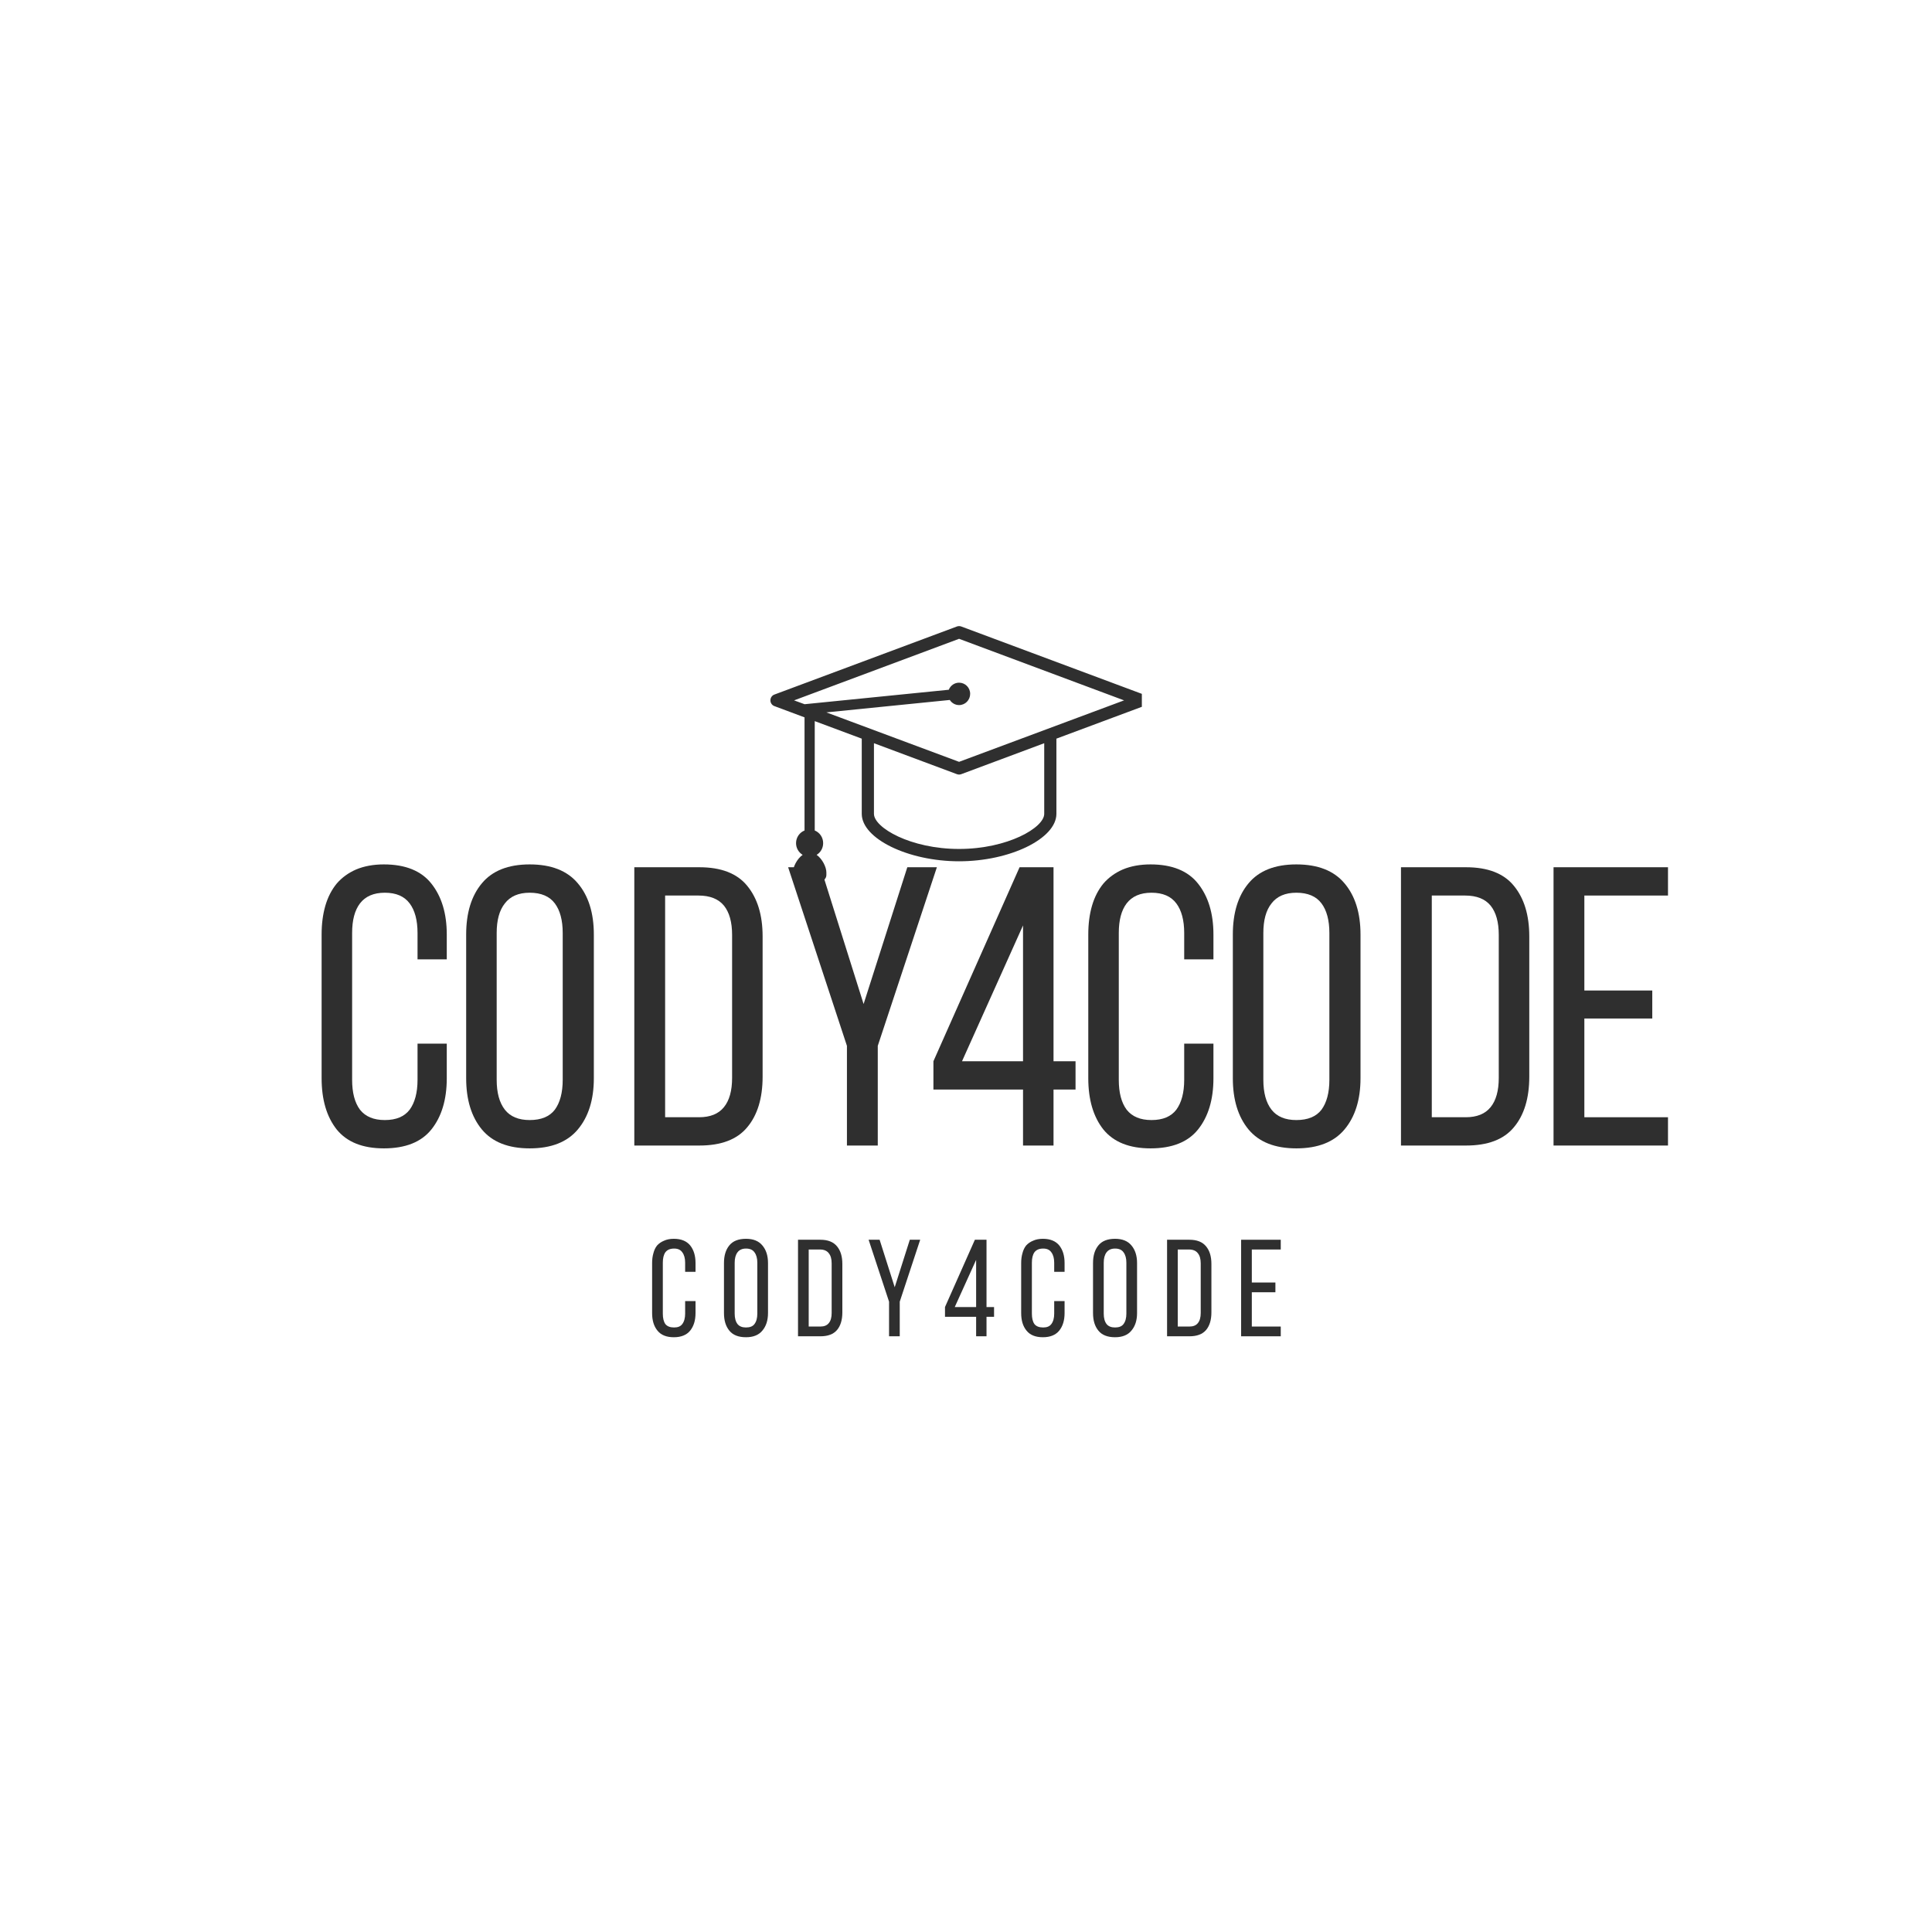
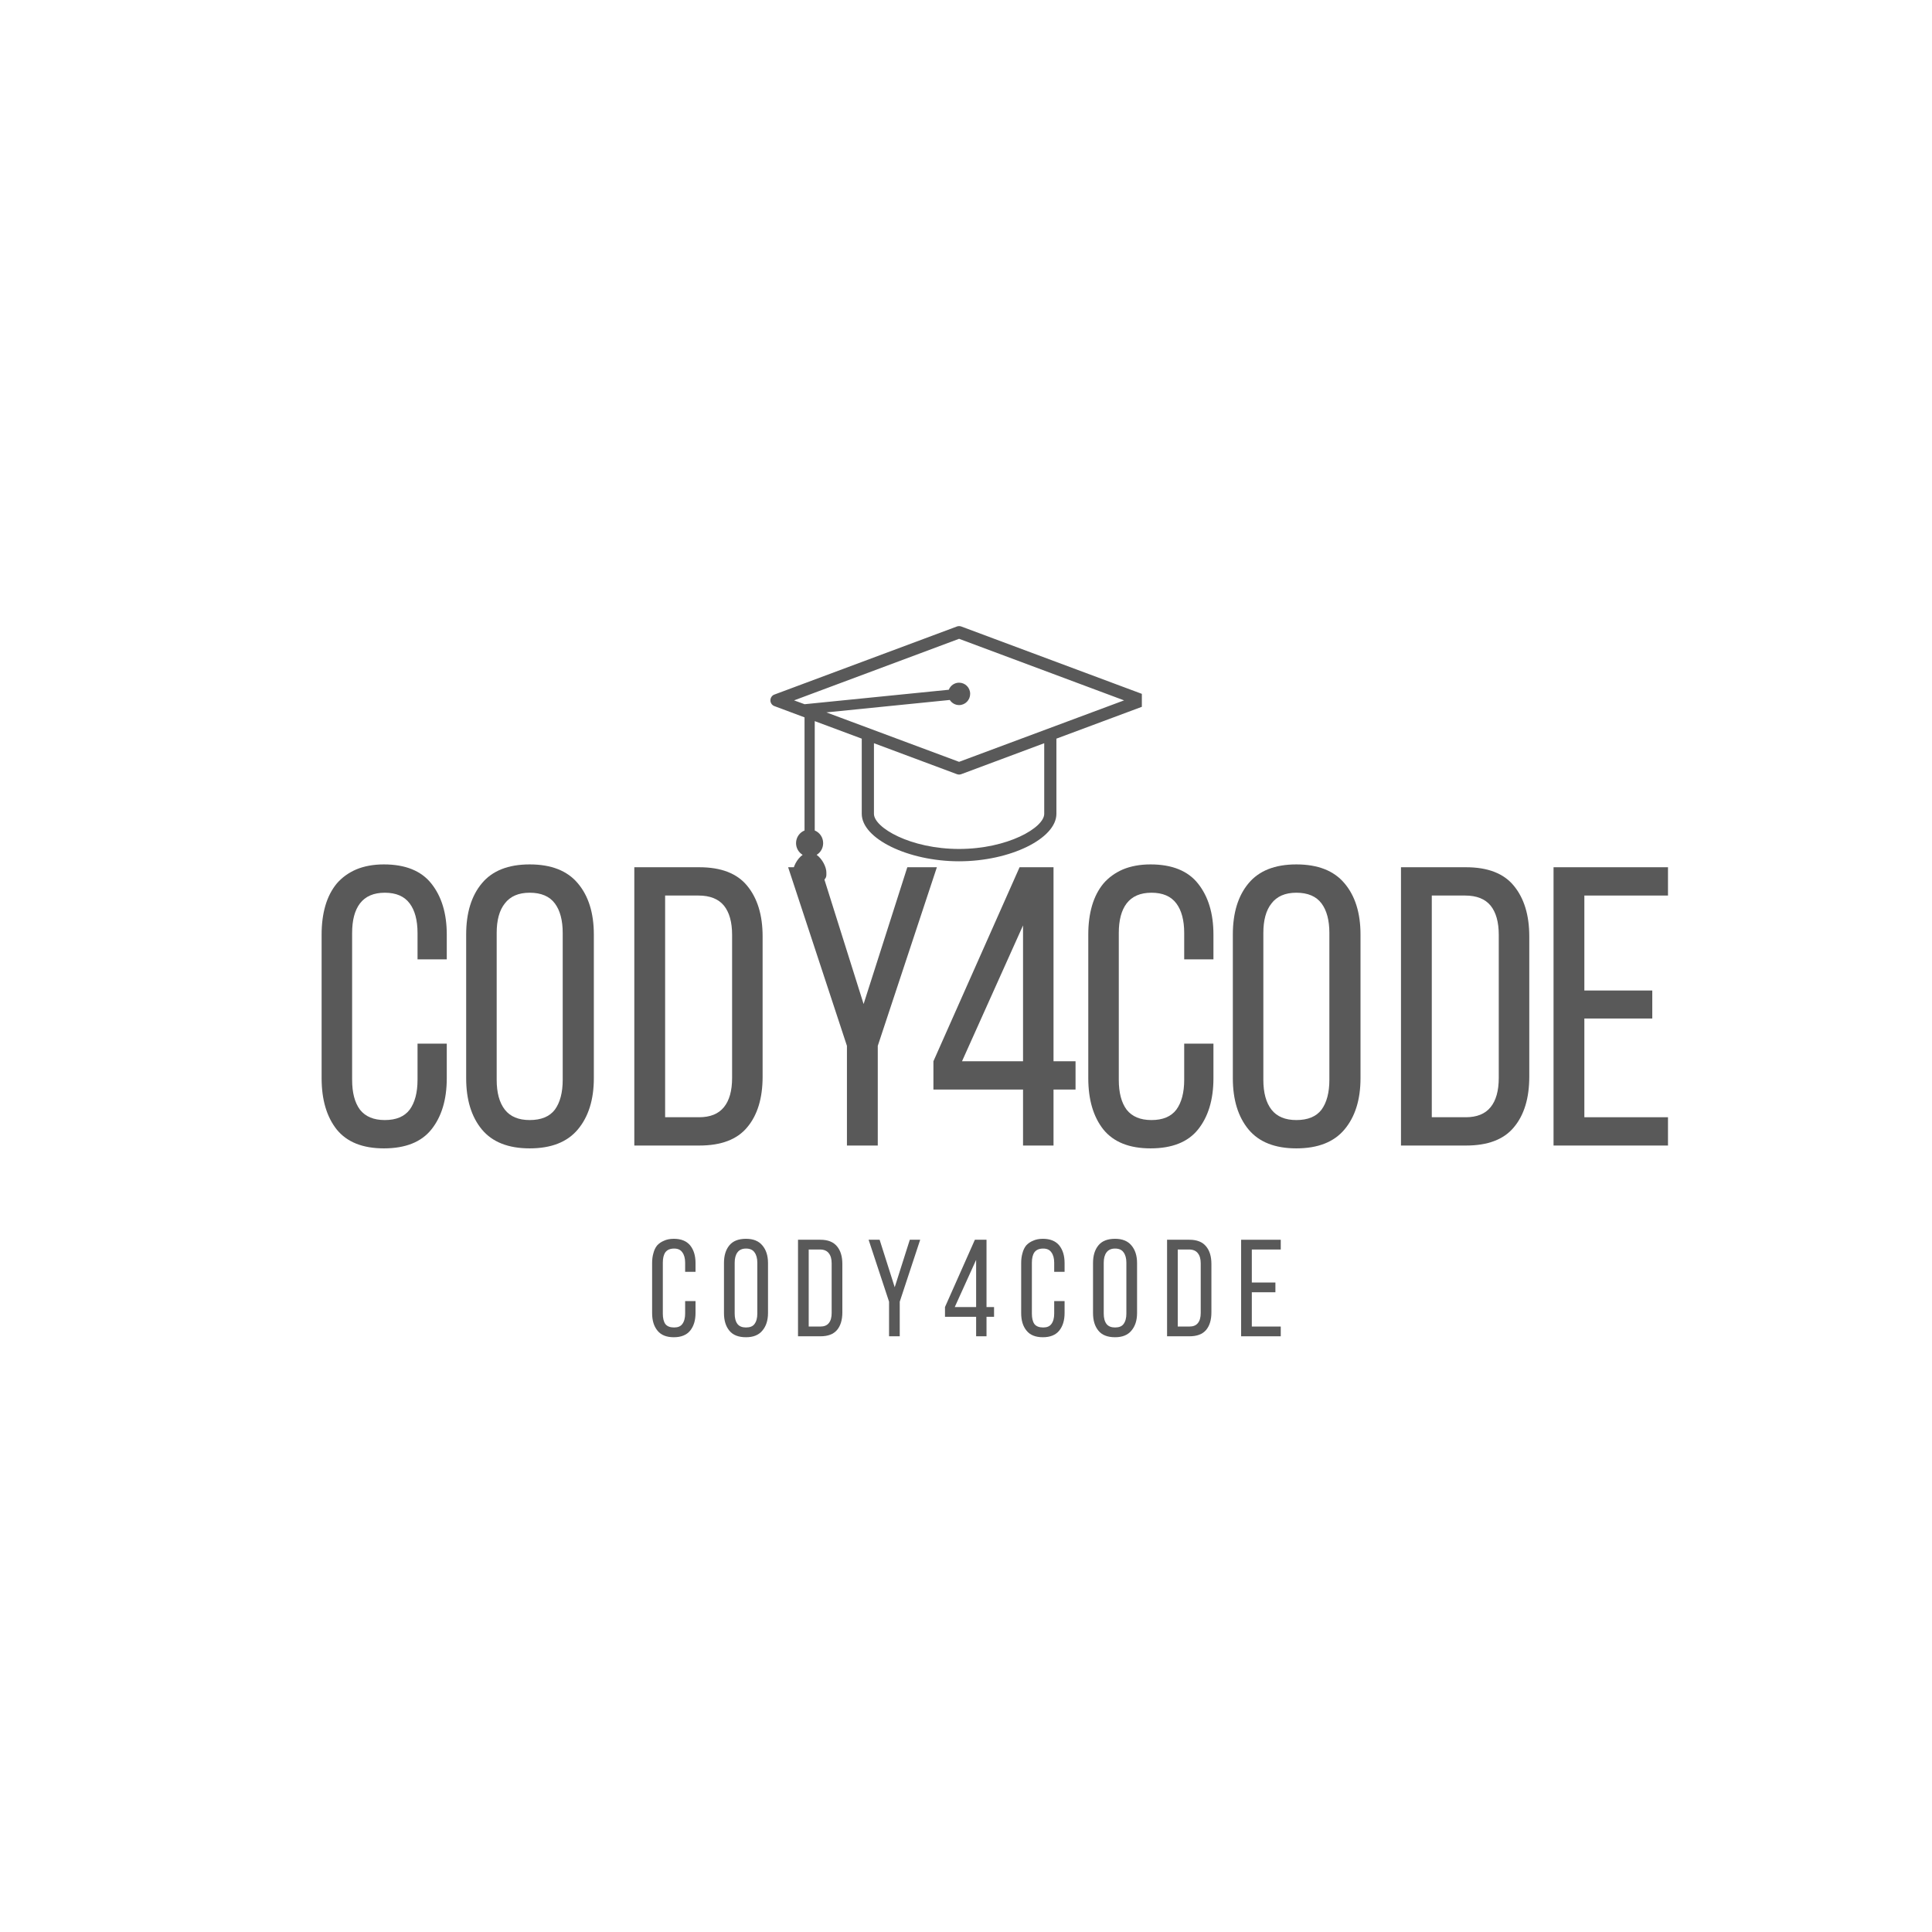
<svg xmlns="http://www.w3.org/2000/svg" width="128" zoomAndPan="magnify" viewBox="0 0 96 96" height="128" preserveAspectRatio="xMidYMid meet" version="1.0">
  <defs>
    <g />
    <clipPath id="id1">
      <path d="M 0.766 0.766 L 95.266 0.766 L 95.266 95.266 L 0.766 95.266 Z M 0.766 0.766 " clip-rule="nonzero" />
    </clipPath>
    <clipPath id="id2">
      <path d="M 38.281 31.094 L 56.738 31.094 L 56.738 43.844 L 38.281 43.844 Z M 38.281 31.094 " clip-rule="nonzero" />
    </clipPath>
  </defs>
  <g clip-path="url(#id1)">
    <path fill="none" d="M 95.266 48.016 C 95.266 49.562 95.191 51.109 95.039 52.648 C 94.887 54.188 94.66 55.719 94.359 57.234 C 94.059 58.754 93.68 60.25 93.23 61.734 C 92.781 63.215 92.262 64.668 91.672 66.098 C 91.078 67.527 90.418 68.926 89.688 70.289 C 88.957 71.656 88.164 72.98 87.305 74.266 C 86.445 75.555 85.523 76.797 84.543 77.992 C 83.559 79.188 82.523 80.332 81.426 81.426 C 80.332 82.523 79.188 83.559 77.992 84.543 C 76.797 85.523 75.555 86.445 74.266 87.305 C 72.98 88.164 71.656 88.957 70.289 89.688 C 68.926 90.418 67.527 91.078 66.098 91.672 C 64.668 92.262 63.215 92.781 61.734 93.23 C 60.25 93.68 58.754 94.059 57.234 94.359 C 55.719 94.66 54.188 94.887 52.648 95.039 C 51.109 95.191 49.562 95.266 48.016 95.266 C 46.469 95.266 44.926 95.191 43.387 95.039 C 41.844 94.887 40.316 94.66 38.797 94.359 C 37.281 94.059 35.781 93.68 34.301 93.23 C 32.82 92.781 31.363 92.262 29.934 91.672 C 28.504 91.078 27.109 90.418 25.742 89.688 C 24.379 88.957 23.055 88.164 21.766 87.305 C 20.48 86.445 19.238 85.523 18.043 84.543 C 16.844 83.559 15.699 82.523 14.605 81.426 C 13.512 80.332 12.473 79.188 11.492 77.992 C 10.512 76.797 9.59 75.555 8.73 74.266 C 7.871 72.98 7.074 71.656 6.348 70.289 C 5.617 68.926 4.957 67.527 4.363 66.098 C 3.77 64.668 3.25 63.215 2.801 61.734 C 2.352 60.25 1.977 58.754 1.676 57.234 C 1.371 55.719 1.145 54.188 0.996 52.648 C 0.844 51.109 0.766 49.562 0.766 48.016 C 0.766 46.469 0.844 44.926 0.996 43.387 C 1.145 41.844 1.371 40.316 1.676 38.797 C 1.977 37.281 2.352 35.781 2.801 34.301 C 3.25 32.82 3.77 31.363 4.363 29.934 C 4.957 28.504 5.617 27.109 6.348 25.742 C 7.074 24.379 7.871 23.055 8.73 21.766 C 9.59 20.48 10.512 19.238 11.492 18.043 C 12.473 16.844 13.512 15.699 14.605 14.605 C 15.699 13.512 16.844 12.473 18.043 11.492 C 19.238 10.512 20.48 9.59 21.766 8.73 C 23.055 7.871 24.379 7.074 25.742 6.348 C 27.109 5.617 28.504 4.957 29.934 4.363 C 31.363 3.77 32.82 3.25 34.301 2.801 C 35.781 2.352 37.281 1.977 38.797 1.676 C 40.316 1.371 41.844 1.145 43.387 0.996 C 44.926 0.844 46.469 0.766 48.016 0.766 C 49.562 0.766 51.109 0.844 52.648 0.996 C 54.188 1.145 55.719 1.371 57.234 1.676 C 58.754 1.977 60.25 2.352 61.734 2.801 C 63.215 3.25 64.668 3.77 66.098 4.363 C 67.527 4.957 68.926 5.617 70.289 6.348 C 71.656 7.074 72.98 7.871 74.266 8.73 C 75.555 9.59 76.797 10.512 77.992 11.492 C 79.188 12.473 80.332 13.512 81.426 14.605 C 82.523 15.699 83.559 16.844 84.543 18.043 C 85.523 19.238 86.445 20.48 87.305 21.766 C 88.164 23.055 88.957 24.379 89.688 25.742 C 90.418 27.109 91.078 28.504 91.672 29.934 C 92.262 31.363 92.781 32.82 93.23 34.301 C 93.68 35.781 94.059 37.281 94.359 38.797 C 94.66 40.316 94.887 41.844 95.039 43.387 C 95.191 44.926 95.266 46.469 95.266 48.016 Z M 95.266 48.016 " fill-opacity="1" fill-rule="nonzero" />
  </g>
  <g clip-path="url(#id2)">
-     <path fill="#2f2f2f" d="M 38.48 34.512 L 47.551 31.129 C 47.621 31.105 47.695 31.105 47.762 31.129 L 56.832 34.512 C 56.953 34.555 57.031 34.672 57.031 34.801 C 57.031 34.926 56.953 35.043 56.832 35.086 L 52.492 36.703 L 52.492 40.438 C 52.492 41.672 50.188 42.797 47.656 42.797 C 45.125 42.797 42.82 41.672 42.82 40.438 L 42.82 36.703 L 40.484 35.832 L 40.484 41.266 C 40.73 41.367 40.902 41.609 40.902 41.895 C 40.902 42.145 40.773 42.359 40.578 42.477 C 40.863 42.68 41.062 43.086 41.062 43.352 L 41.062 43.484 C 41.062 43.68 40.863 43.836 40.621 43.836 L 39.84 43.836 C 39.598 43.836 39.398 43.68 39.398 43.484 L 39.398 43.352 C 39.398 43.086 39.598 42.68 39.883 42.477 C 39.688 42.359 39.555 42.145 39.555 41.895 C 39.555 41.609 39.73 41.367 39.977 41.266 L 39.977 35.645 L 38.48 35.086 C 38.359 35.043 38.281 34.926 38.281 34.801 C 38.281 34.672 38.359 34.555 38.48 34.512 Z M 43.426 40.438 C 43.426 41.125 45.242 42.184 47.656 42.184 C 50.07 42.184 51.887 41.125 51.887 40.438 L 51.887 36.93 L 47.762 38.469 C 47.727 38.48 47.691 38.488 47.656 38.488 C 47.621 38.488 47.586 38.48 47.551 38.469 L 43.426 36.93 Z M 39.98 34.992 L 47.145 34.273 C 47.227 34.066 47.426 33.922 47.656 33.922 C 47.961 33.922 48.207 34.168 48.207 34.477 C 48.207 34.785 47.961 35.035 47.656 35.035 C 47.465 35.035 47.293 34.934 47.195 34.781 L 41.062 35.398 L 47.656 37.855 L 55.855 34.801 L 47.656 31.742 L 39.457 34.801 Z M 39.98 34.992 " fill-opacity="1" fill-rule="nonzero" />
+     <path fill="#595959" d="M 38.48 34.512 L 47.551 31.129 C 47.621 31.105 47.695 31.105 47.762 31.129 L 56.832 34.512 C 56.953 34.555 57.031 34.672 57.031 34.801 C 57.031 34.926 56.953 35.043 56.832 35.086 L 52.492 36.703 L 52.492 40.438 C 52.492 41.672 50.188 42.797 47.656 42.797 C 45.125 42.797 42.82 41.672 42.82 40.438 L 42.82 36.703 L 40.484 35.832 L 40.484 41.266 C 40.73 41.367 40.902 41.609 40.902 41.895 C 40.902 42.145 40.773 42.359 40.578 42.477 C 40.863 42.68 41.062 43.086 41.062 43.352 L 41.062 43.484 C 41.062 43.68 40.863 43.836 40.621 43.836 L 39.84 43.836 C 39.598 43.836 39.398 43.68 39.398 43.484 L 39.398 43.352 C 39.398 43.086 39.598 42.68 39.883 42.477 C 39.688 42.359 39.555 42.145 39.555 41.895 C 39.555 41.609 39.73 41.367 39.977 41.266 L 39.977 35.645 L 38.48 35.086 C 38.359 35.043 38.281 34.926 38.281 34.801 C 38.281 34.672 38.359 34.555 38.48 34.512 Z M 43.426 40.438 C 43.426 41.125 45.242 42.184 47.656 42.184 C 50.07 42.184 51.887 41.125 51.887 40.438 L 51.887 36.93 L 47.762 38.469 C 47.727 38.48 47.691 38.488 47.656 38.488 C 47.621 38.488 47.586 38.48 47.551 38.469 L 43.426 36.93 Z M 39.98 34.992 L 47.145 34.273 C 47.227 34.066 47.426 33.922 47.656 33.922 C 47.961 33.922 48.207 34.168 48.207 34.477 C 48.207 34.785 47.961 35.035 47.656 35.035 C 47.465 35.035 47.293 34.934 47.195 34.781 L 41.062 35.398 L 47.656 37.855 L 55.855 34.801 L 47.656 31.742 L 39.457 34.801 Z M 39.98 34.992 " fill-opacity="1" fill-rule="nonzero" />
  </g>
-   <g fill="#2f2f2f" fill-opacity="1">
+   <g fill="#595959" fill-opacity="1">
    <g transform="translate(32.16932, 66.39941)">
      <g>
        <path d="M 1.312 -4.844 C 1.676 -4.844 1.945 -4.734 2.125 -4.516 C 2.301 -4.297 2.391 -4.004 2.391 -3.641 L 2.391 -3.203 L 1.875 -3.203 L 1.875 -3.656 C 1.875 -3.875 1.828 -4.047 1.734 -4.172 C 1.648 -4.297 1.516 -4.359 1.328 -4.359 C 1.129 -4.359 0.984 -4.297 0.891 -4.172 C 0.805 -4.047 0.766 -3.875 0.766 -3.656 L 0.766 -1.125 C 0.766 -0.906 0.805 -0.734 0.891 -0.609 C 0.984 -0.492 1.129 -0.438 1.328 -0.438 C 1.516 -0.438 1.648 -0.492 1.734 -0.609 C 1.828 -0.734 1.875 -0.906 1.875 -1.125 L 1.875 -1.75 L 2.391 -1.75 L 2.391 -1.156 C 2.391 -0.789 2.301 -0.5 2.125 -0.281 C 1.945 -0.062 1.676 0.047 1.312 0.047 C 0.945 0.047 0.676 -0.062 0.5 -0.281 C 0.32 -0.5 0.234 -0.789 0.234 -1.156 L 0.234 -3.641 C 0.234 -3.816 0.254 -3.977 0.297 -4.125 C 0.336 -4.281 0.398 -4.41 0.484 -4.516 C 0.578 -4.617 0.691 -4.695 0.828 -4.75 C 0.961 -4.812 1.125 -4.844 1.312 -4.844 Z M 1.312 -4.844 " />
      </g>
    </g>
  </g>
-   <g fill="#2f2f2f" fill-opacity="1">
+   <g fill="#595959" fill-opacity="1">
    <g transform="translate(35.73983, 66.39941)">
      <g>
        <path d="M 0.234 -3.641 C 0.234 -4.004 0.32 -4.297 0.5 -4.516 C 0.676 -4.734 0.953 -4.844 1.328 -4.844 C 1.691 -4.844 1.961 -4.734 2.141 -4.516 C 2.328 -4.297 2.422 -4.004 2.422 -3.641 L 2.422 -1.156 C 2.422 -0.789 2.328 -0.5 2.141 -0.281 C 1.961 -0.062 1.691 0.047 1.328 0.047 C 0.953 0.047 0.676 -0.062 0.5 -0.281 C 0.32 -0.5 0.234 -0.789 0.234 -1.156 Z M 0.766 -1.125 C 0.766 -0.906 0.812 -0.734 0.906 -0.609 C 1 -0.492 1.141 -0.438 1.328 -0.438 C 1.523 -0.438 1.664 -0.492 1.75 -0.609 C 1.844 -0.734 1.891 -0.906 1.891 -1.125 L 1.891 -3.656 C 1.891 -3.875 1.844 -4.047 1.75 -4.172 C 1.664 -4.297 1.523 -4.359 1.328 -4.359 C 1.141 -4.359 1 -4.297 0.906 -4.172 C 0.812 -4.047 0.766 -3.875 0.766 -3.656 Z M 0.766 -1.125 " />
      </g>
    </g>
  </g>
-   <g fill="#2f2f2f" fill-opacity="1">
+   <g fill="#595959" fill-opacity="1">
    <g transform="translate(39.37191, 66.39941)">
      <g>
        <path d="M 1.391 -4.797 C 1.766 -4.797 2.039 -4.688 2.219 -4.469 C 2.395 -4.258 2.484 -3.969 2.484 -3.594 L 2.484 -1.188 C 2.484 -0.812 2.395 -0.52 2.219 -0.312 C 2.039 -0.102 1.766 0 1.391 0 L 0.281 0 L 0.281 -4.797 Z M 1.391 -0.484 C 1.578 -0.484 1.719 -0.539 1.812 -0.656 C 1.906 -0.77 1.953 -0.938 1.953 -1.156 L 1.953 -3.625 C 1.953 -3.844 1.906 -4.008 1.812 -4.125 C 1.719 -4.25 1.57 -4.312 1.375 -4.312 L 0.812 -4.312 L 0.812 -0.484 Z M 1.391 -0.484 " />
      </g>
    </g>
  </g>
-   <g fill="#2f2f2f" fill-opacity="1">
+   <g fill="#595959" fill-opacity="1">
    <g transform="translate(43.05186, 66.39941)">
      <g>
        <path d="M 1.125 -1.719 L 0.109 -4.797 L 0.656 -4.797 L 1.406 -2.438 L 2.156 -4.797 L 2.672 -4.797 L 1.656 -1.719 L 1.656 0 L 1.125 0 Z M 1.125 -1.719 " />
      </g>
    </g>
  </g>
-   <g fill="#2f2f2f" fill-opacity="1">
+   <g fill="#595959" fill-opacity="1">
    <g transform="translate(46.80022, 66.39941)">
      <g>
        <path d="M 2.219 -0.969 L 2.219 0 L 1.703 0 L 1.703 -0.969 L 0.156 -0.969 L 0.156 -1.453 L 1.641 -4.797 L 2.219 -4.797 L 2.219 -1.453 L 2.594 -1.453 L 2.594 -0.969 Z M 0.641 -1.453 L 1.703 -1.453 L 1.703 -3.797 Z M 0.641 -1.453 " />
      </g>
    </g>
  </g>
-   <g fill="#2f2f2f" fill-opacity="1">
+   <g fill="#595959" fill-opacity="1">
    <g transform="translate(50.50753, 66.39941)">
      <g>
        <path d="M 1.312 -4.844 C 1.676 -4.844 1.945 -4.734 2.125 -4.516 C 2.301 -4.297 2.391 -4.004 2.391 -3.641 L 2.391 -3.203 L 1.875 -3.203 L 1.875 -3.656 C 1.875 -3.875 1.828 -4.047 1.734 -4.172 C 1.648 -4.297 1.516 -4.359 1.328 -4.359 C 1.129 -4.359 0.984 -4.297 0.891 -4.172 C 0.805 -4.047 0.766 -3.875 0.766 -3.656 L 0.766 -1.125 C 0.766 -0.906 0.805 -0.734 0.891 -0.609 C 0.984 -0.492 1.129 -0.438 1.328 -0.438 C 1.516 -0.438 1.648 -0.492 1.734 -0.609 C 1.828 -0.734 1.875 -0.906 1.875 -1.125 L 1.875 -1.75 L 2.391 -1.75 L 2.391 -1.156 C 2.391 -0.789 2.301 -0.5 2.125 -0.281 C 1.945 -0.062 1.676 0.047 1.312 0.047 C 0.945 0.047 0.676 -0.062 0.5 -0.281 C 0.32 -0.5 0.234 -0.789 0.234 -1.156 L 0.234 -3.641 C 0.234 -3.816 0.254 -3.977 0.297 -4.125 C 0.336 -4.281 0.398 -4.41 0.484 -4.516 C 0.578 -4.617 0.691 -4.695 0.828 -4.75 C 0.961 -4.812 1.125 -4.844 1.312 -4.844 Z M 1.312 -4.844 " />
      </g>
    </g>
  </g>
-   <g fill="#2f2f2f" fill-opacity="1">
+   <g fill="#595959" fill-opacity="1">
    <g transform="translate(54.07804, 66.39941)">
      <g>
        <path d="M 0.234 -3.641 C 0.234 -4.004 0.32 -4.297 0.5 -4.516 C 0.676 -4.734 0.953 -4.844 1.328 -4.844 C 1.691 -4.844 1.961 -4.734 2.141 -4.516 C 2.328 -4.297 2.422 -4.004 2.422 -3.641 L 2.422 -1.156 C 2.422 -0.789 2.328 -0.5 2.141 -0.281 C 1.961 -0.062 1.691 0.047 1.328 0.047 C 0.953 0.047 0.676 -0.062 0.5 -0.281 C 0.32 -0.5 0.234 -0.789 0.234 -1.156 Z M 0.766 -1.125 C 0.766 -0.906 0.812 -0.734 0.906 -0.609 C 1 -0.492 1.141 -0.438 1.328 -0.438 C 1.523 -0.438 1.664 -0.492 1.75 -0.609 C 1.844 -0.734 1.891 -0.906 1.891 -1.125 L 1.891 -3.656 C 1.891 -3.875 1.844 -4.047 1.75 -4.172 C 1.664 -4.297 1.523 -4.359 1.328 -4.359 C 1.141 -4.359 1 -4.297 0.906 -4.172 C 0.812 -4.047 0.766 -3.875 0.766 -3.656 Z M 0.766 -1.125 " />
      </g>
    </g>
  </g>
-   <g fill="#2f2f2f" fill-opacity="1">
+   <g fill="#595959" fill-opacity="1">
    <g transform="translate(57.71012, 66.39941)">
      <g>
        <path d="M 1.391 -4.797 C 1.766 -4.797 2.039 -4.688 2.219 -4.469 C 2.395 -4.258 2.484 -3.969 2.484 -3.594 L 2.484 -1.188 C 2.484 -0.812 2.395 -0.52 2.219 -0.312 C 2.039 -0.102 1.766 0 1.391 0 L 0.281 0 L 0.281 -4.797 Z M 1.391 -0.484 C 1.578 -0.484 1.719 -0.539 1.812 -0.656 C 1.906 -0.77 1.953 -0.938 1.953 -1.156 L 1.953 -3.625 C 1.953 -3.844 1.906 -4.008 1.812 -4.125 C 1.719 -4.25 1.57 -4.312 1.375 -4.312 L 0.812 -4.312 L 0.812 -0.484 Z M 1.391 -0.484 " />
      </g>
    </g>
  </g>
-   <g fill="#2f2f2f" fill-opacity="1">
+   <g fill="#595959" fill-opacity="1">
    <g transform="translate(61.39007, 66.39941)">
      <g>
        <path d="M 1.984 -2.672 L 1.984 -2.188 L 0.812 -2.188 L 0.812 -0.484 L 2.25 -0.484 L 2.25 0 L 0.281 0 L 0.281 -4.797 L 2.25 -4.797 L 2.25 -4.312 L 0.812 -4.312 L 0.812 -2.672 Z M 1.984 -2.672 " />
      </g>
    </g>
  </g>
-   <g fill="#2f2f2f" fill-opacity="1">
+   <g fill="#595959" fill-opacity="1">
    <g transform="translate(15.30889, 56.9209)">
      <g>
        <path d="M 3.766 -13.969 C 4.836 -13.969 5.625 -13.648 6.125 -13.016 C 6.633 -12.379 6.891 -11.535 6.891 -10.484 L 6.891 -9.25 L 5.438 -9.25 L 5.438 -10.562 C 5.438 -11.195 5.305 -11.688 5.047 -12.031 C 4.785 -12.383 4.375 -12.562 3.812 -12.562 C 3.258 -12.562 2.848 -12.383 2.578 -12.031 C 2.316 -11.688 2.188 -11.195 2.188 -10.562 L 2.188 -3.266 C 2.188 -2.629 2.316 -2.133 2.578 -1.781 C 2.848 -1.438 3.258 -1.266 3.812 -1.266 C 4.375 -1.266 4.785 -1.438 5.047 -1.781 C 5.305 -2.133 5.438 -2.629 5.438 -3.266 L 5.438 -5.062 L 6.891 -5.062 L 6.891 -3.344 C 6.891 -2.281 6.633 -1.43 6.125 -0.797 C 5.625 -0.172 4.836 0.141 3.766 0.141 C 2.711 0.141 1.93 -0.172 1.422 -0.797 C 0.922 -1.43 0.672 -2.281 0.672 -3.344 L 0.672 -10.484 C 0.672 -11.016 0.734 -11.492 0.859 -11.922 C 0.984 -12.348 1.172 -12.711 1.422 -13.016 C 1.68 -13.316 2.004 -13.551 2.391 -13.719 C 2.785 -13.883 3.242 -13.969 3.766 -13.969 Z M 3.766 -13.969 " />
      </g>
    </g>
  </g>
-   <g fill="#2f2f2f" fill-opacity="1">
+   <g fill="#595959" fill-opacity="1">
    <g transform="translate(22.49176, 56.9209)">
      <g>
        <path d="M 0.672 -10.484 C 0.672 -11.555 0.93 -12.406 1.453 -13.031 C 1.973 -13.656 2.766 -13.969 3.828 -13.969 C 4.898 -13.969 5.695 -13.656 6.219 -13.031 C 6.75 -12.406 7.016 -11.555 7.016 -10.484 L 7.016 -3.344 C 7.016 -2.281 6.75 -1.43 6.219 -0.797 C 5.695 -0.172 4.898 0.141 3.828 0.141 C 2.766 0.141 1.973 -0.172 1.453 -0.797 C 0.93 -1.43 0.672 -2.281 0.672 -3.344 Z M 2.188 -3.266 C 2.188 -2.629 2.32 -2.133 2.594 -1.781 C 2.863 -1.438 3.273 -1.266 3.828 -1.266 C 4.398 -1.266 4.816 -1.438 5.078 -1.781 C 5.336 -2.133 5.469 -2.629 5.469 -3.266 L 5.469 -10.562 C 5.469 -11.195 5.336 -11.688 5.078 -12.031 C 4.816 -12.383 4.398 -12.562 3.828 -12.562 C 3.273 -12.562 2.863 -12.383 2.594 -12.031 C 2.32 -11.688 2.188 -11.195 2.188 -10.562 Z M 2.188 -3.266 " />
      </g>
    </g>
  </g>
-   <g fill="#2f2f2f" fill-opacity="1">
+   <g fill="#595959" fill-opacity="1">
    <g transform="translate(30.72168, 56.9209)">
      <g>
        <path d="M 4.031 -13.828 C 5.113 -13.828 5.906 -13.52 6.406 -12.906 C 6.914 -12.289 7.172 -11.453 7.172 -10.391 L 7.172 -3.422 C 7.172 -2.348 6.914 -1.508 6.406 -0.906 C 5.906 -0.301 5.113 0 4.031 0 L 0.797 0 L 0.797 -13.828 Z M 4.016 -1.406 C 4.566 -1.406 4.977 -1.57 5.25 -1.906 C 5.52 -2.238 5.656 -2.723 5.656 -3.359 L 5.656 -10.469 C 5.656 -11.102 5.52 -11.586 5.25 -11.922 C 4.977 -12.254 4.555 -12.422 3.984 -12.422 L 2.328 -12.422 L 2.328 -1.406 Z M 4.016 -1.406 " />
      </g>
    </g>
  </g>
-   <g fill="#2f2f2f" fill-opacity="1">
+   <g fill="#595959" fill-opacity="1">
    <g transform="translate(38.8499, 56.9209)">
      <g>
        <path d="M 3.234 -4.953 L 0.312 -13.828 L 1.922 -13.828 L 4.062 -7.031 L 6.234 -13.828 L 7.703 -13.828 L 4.766 -4.953 L 4.766 0 L 3.234 0 Z M 3.234 -4.953 " />
      </g>
    </g>
  </g>
-   <g fill="#2f2f2f" fill-opacity="1">
+   <g fill="#595959" fill-opacity="1">
    <g transform="translate(53.40409, 56.9209)">
      <g>
        <path d="M 3.766 -13.969 C 4.836 -13.969 5.625 -13.648 6.125 -13.016 C 6.633 -12.379 6.891 -11.535 6.891 -10.484 L 6.891 -9.25 L 5.438 -9.25 L 5.438 -10.562 C 5.438 -11.195 5.305 -11.688 5.047 -12.031 C 4.785 -12.383 4.375 -12.562 3.812 -12.562 C 3.258 -12.562 2.848 -12.383 2.578 -12.031 C 2.316 -11.688 2.188 -11.195 2.188 -10.562 L 2.188 -3.266 C 2.188 -2.629 2.316 -2.133 2.578 -1.781 C 2.848 -1.438 3.258 -1.266 3.812 -1.266 C 4.375 -1.266 4.785 -1.438 5.047 -1.781 C 5.305 -2.133 5.438 -2.629 5.438 -3.266 L 5.438 -5.062 L 6.891 -5.062 L 6.891 -3.344 C 6.891 -2.281 6.633 -1.43 6.125 -0.797 C 5.625 -0.172 4.836 0.141 3.766 0.141 C 2.711 0.141 1.93 -0.172 1.422 -0.797 C 0.922 -1.43 0.672 -2.281 0.672 -3.344 L 0.672 -10.484 C 0.672 -11.016 0.734 -11.492 0.859 -11.922 C 0.984 -12.348 1.172 -12.711 1.422 -13.016 C 1.68 -13.316 2.004 -13.551 2.391 -13.719 C 2.785 -13.883 3.242 -13.969 3.766 -13.969 Z M 3.766 -13.969 " />
      </g>
    </g>
  </g>
-   <g fill="#2f2f2f" fill-opacity="1">
+   <g fill="#595959" fill-opacity="1">
    <g transform="translate(60.58695, 56.9209)">
      <g>
        <path d="M 0.672 -10.484 C 0.672 -11.555 0.93 -12.406 1.453 -13.031 C 1.973 -13.656 2.766 -13.969 3.828 -13.969 C 4.898 -13.969 5.695 -13.656 6.219 -13.031 C 6.75 -12.406 7.016 -11.555 7.016 -10.484 L 7.016 -3.344 C 7.016 -2.281 6.75 -1.43 6.219 -0.797 C 5.695 -0.172 4.898 0.141 3.828 0.141 C 2.766 0.141 1.973 -0.172 1.453 -0.797 C 0.93 -1.43 0.672 -2.281 0.672 -3.344 Z M 2.188 -3.266 C 2.188 -2.629 2.32 -2.133 2.594 -1.781 C 2.863 -1.438 3.273 -1.266 3.828 -1.266 C 4.398 -1.266 4.816 -1.438 5.078 -1.781 C 5.336 -2.133 5.469 -2.629 5.469 -3.266 L 5.469 -10.562 C 5.469 -11.195 5.336 -11.688 5.078 -12.031 C 4.816 -12.383 4.398 -12.562 3.828 -12.562 C 3.273 -12.562 2.863 -12.383 2.594 -12.031 C 2.32 -11.688 2.188 -11.195 2.188 -10.562 Z M 2.188 -3.266 " />
      </g>
    </g>
  </g>
-   <g fill="#2f2f2f" fill-opacity="1">
+   <g fill="#595959" fill-opacity="1">
    <g transform="translate(68.81688, 56.9209)">
      <g>
        <path d="M 4.031 -13.828 C 5.113 -13.828 5.906 -13.52 6.406 -12.906 C 6.914 -12.289 7.172 -11.453 7.172 -10.391 L 7.172 -3.422 C 7.172 -2.348 6.914 -1.508 6.406 -0.906 C 5.906 -0.301 5.113 0 4.031 0 L 0.797 0 L 0.797 -13.828 Z M 4.016 -1.406 C 4.566 -1.406 4.977 -1.57 5.25 -1.906 C 5.52 -2.238 5.656 -2.723 5.656 -3.359 L 5.656 -10.469 C 5.656 -11.102 5.52 -11.586 5.25 -11.922 C 4.977 -12.254 4.555 -12.422 3.984 -12.422 L 2.328 -12.422 L 2.328 -1.406 Z M 4.016 -1.406 " />
      </g>
    </g>
  </g>
-   <g fill="#2f2f2f" fill-opacity="1">
+   <g fill="#595959" fill-opacity="1">
    <g transform="translate(76.39763, 56.9209)">
      <g>
        <path d="M 5.703 -7.703 L 5.703 -6.312 L 2.328 -6.312 L 2.328 -1.406 L 6.484 -1.406 L 6.484 0 L 0.797 0 L 0.797 -13.828 L 6.484 -13.828 L 6.484 -12.422 L 2.328 -12.422 L 2.328 -7.703 Z M 5.703 -7.703 " />
      </g>
    </g>
  </g>
-   <g fill="#2f2f2f" fill-opacity="1">
+   <g fill="#595959" fill-opacity="1">
    <g transform="translate(45.94301, 56.9209)">
      <g>
        <path d="M 6.406 -2.781 L 6.406 0 L 4.891 0 L 4.891 -2.781 L 0.438 -2.781 L 0.438 -4.188 L 4.719 -13.828 L 6.406 -13.828 L 6.406 -4.188 L 7.5 -4.188 L 7.5 -2.781 Z M 1.859 -4.188 L 4.891 -4.188 L 4.891 -10.938 Z M 1.859 -4.188 " />
      </g>
    </g>
  </g>
</svg>
